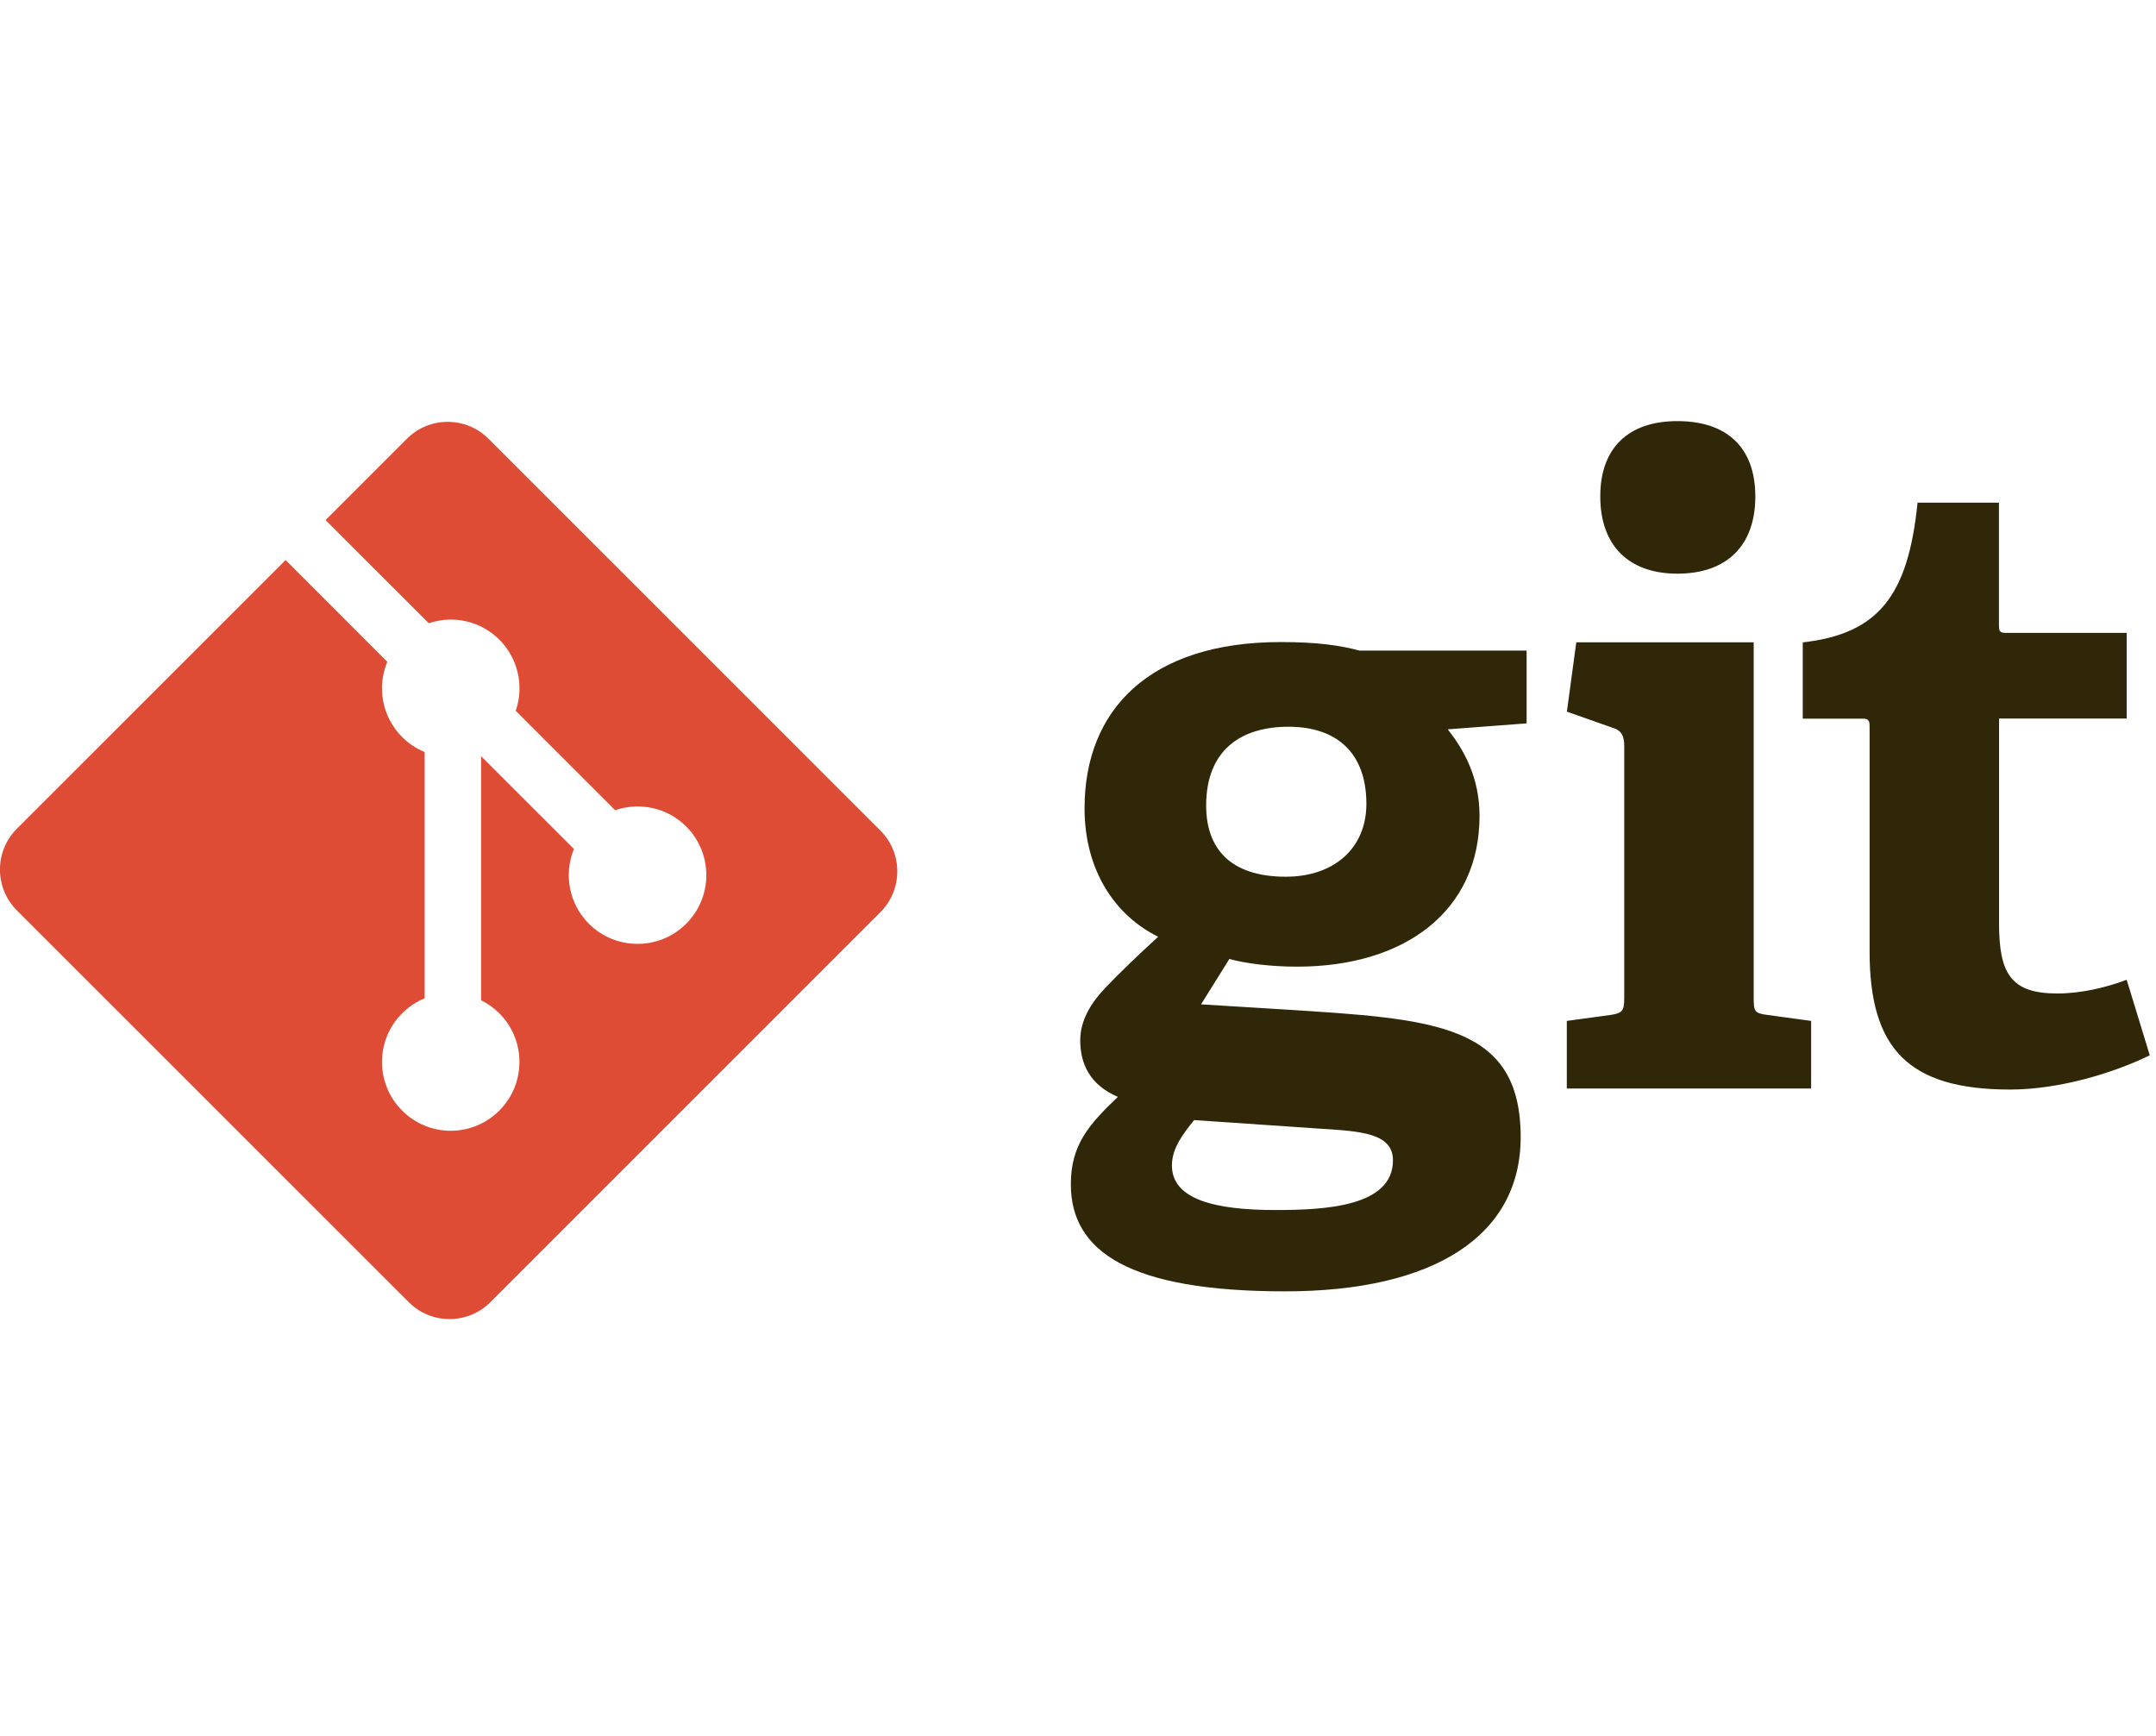
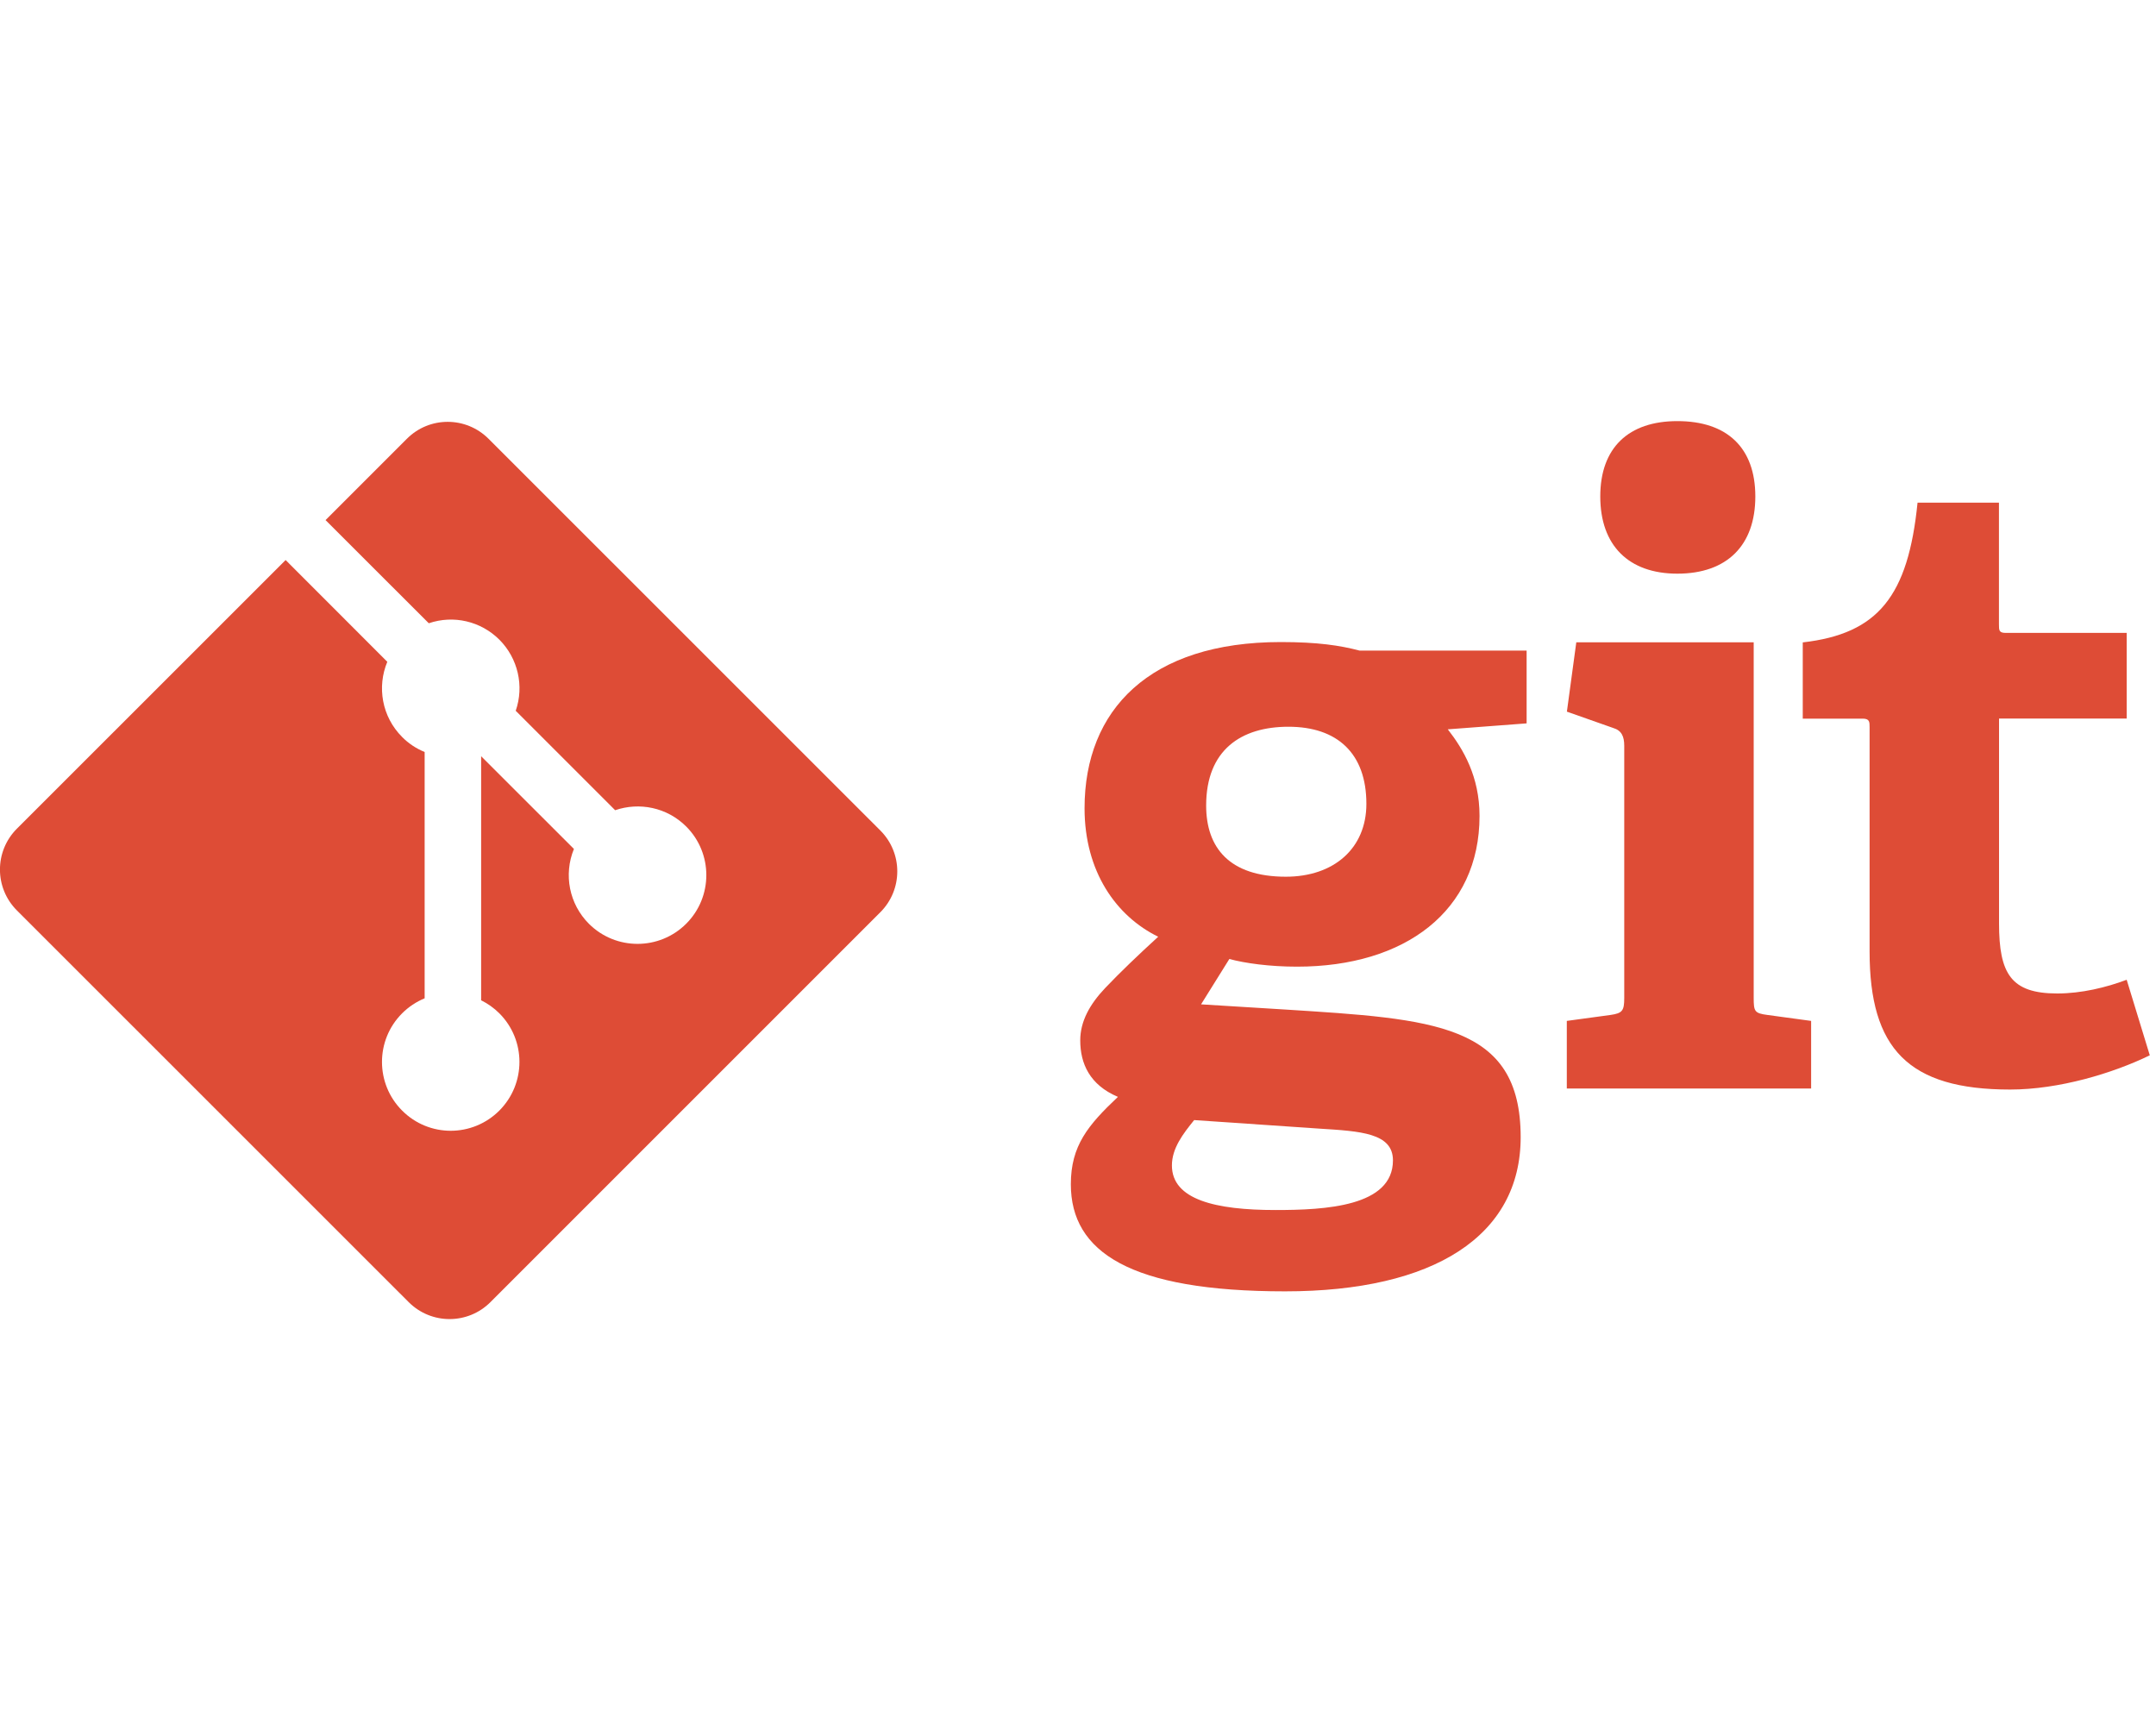
<svg xmlns="http://www.w3.org/2000/svg" version="1.1" id="Layer_1" x="0px" y="0px" viewBox="0 0 2500 2012.9" style="enable-background:new 0 0 2500 2012.9;" xml:space="preserve">
  <style type="text/css">
- 	.st0{fill:#2F2707;}
- 	.st1{fill:#DE4C36;}
+ 	.st0{fill:#DE4C36;}
</style>
-   <path class="st0" d="M1494,842.7c-54.7,0-95.4,26.8-95.4,91.4c0,48.7,26.8,82.5,92.4,82.5c55.6,0,93.4-32.8,93.4-84.5  C1584.4,873.5,1550.6,842.7,1494,842.7L1494,842.7z M1384.7,1298.8c-12.9,15.9-25.8,32.7-25.8,52.6c0,39.7,50.6,51.7,120.2,51.7  c57.6,0,136.1-4,136.1-57.6c0-31.8-37.8-33.8-85.5-36.8L1384.7,1298.8L1384.7,1298.8z M1678.8,845.7c17.9,22.9,36.8,54.7,36.8,100.4  c0,110.3-86.4,174.8-211.6,174.8c-31.8,0-60.6-4-78.5-8.9l-32.8,52.6l97.4,6c171.9,11,273.2,15.9,273.2,148  c0,114.3-100.3,178.8-273.2,178.8c-179.8,0-248.4-45.7-248.4-124.2c0-44.7,19.9-68.5,54.6-101.3c-32.8-13.9-43.7-38.7-43.7-65.5  c0-21.9,10.9-41.7,28.8-60.6c17.9-18.8,37.7-37.7,61.6-59.6c-48.7-23.8-85.4-75.5-85.4-149c0-114.2,75.5-192.7,227.5-192.7  c42.7,0,68.6,3.9,91.4,9.9h193.7v84.4L1678.8,845.7L1678.8,845.7z M1945,665.2c-56.6,0-89.4-32.8-89.4-89.5  c0-56.6,32.8-87.4,89.4-87.4c57.6,0,90.4,30.8,90.4,87.4C2035.4,632.4,2002.6,665.2,1945,665.2z M1816.8,1262.2v-78.4l50.7-6.9  c13.9-2,15.9-5,15.9-19.9V864.9c0-10.9-3-17.9-12.9-20.8l-53.6-18.9l10.9-80.4h205.7V1157c0,15.9,1,17.9,15.9,19.9l50.7,6.9v78.4  H1816.8z M2492.8,1223.7c-42.7,20.8-105.3,39.7-162,39.7c-118.2,0-162.9-47.6-162.9-160V843.2c0-6,0-9.9-8-9.9h-69.5v-88.4  c87.5-10,122.2-53.7,133.1-162h94.4V724c0,6.9,0,9.9,8,9.9H2466v99.3h-148v237.4c0,58.6,13.9,81.4,67.5,81.4  c27.9,0,56.6-6.9,80.5-15.9L2492.8,1223.7" />
-   <path class="st1" d="M1020.8,963L566.5,508.8c-26.2-26.2-68.6-26.2-94.7,0c0,0,0,0,0,0l-94.3,94.3l119.7,119.6  c28.7-9.8,60.4-2.4,81.9,19.1c21.5,21.6,28.9,53.6,18.9,82.4l115.3,115.3c27.9-9.6,60.1-3.4,82.4,18.9c31.1,31.1,31.1,81.6,0,112.7  c0,0,0,0,0,0c-31.1,31.1-81.6,31.2-112.8,0.1c-22.8-22.8-29.6-57-17.4-86.8L557.9,876.9l0,283c7.8,3.9,14.9,8.9,21.1,15.1  c31.1,31.1,31.1,81.6,0,112.8c0,0,0,0,0,0c-31.2,31.2-81.6,31.2-112.7,0c-31.1-31.1-31.2-81.6,0-112.8c7.5-7.5,16.4-13.4,26.1-17.4  V872c-9.8-4-18.7-9.9-26.1-17.4c-23.6-23.6-29.3-58.2-17.2-87.2l-117.9-118L19.6,960.9c-26.2,26.2-26.2,68.6,0,94.8c0,0,0,0,0,0  l454.3,454.2c26.2,26.2,68.6,26.2,94.8,0l452.1-452.1C1047,1031.6,1047,989.2,1020.8,963" />
+   <path class="st0" d="M1494,842.7c-54.7,0-95.4,26.8-95.4,91.4c0,48.7,26.8,82.5,92.4,82.5c55.6,0,93.4-32.8,93.4-84.5  C1584.4,873.5,1550.6,842.7,1494,842.7L1494,842.7z M1384.7,1298.8c-12.9,15.9-25.8,32.7-25.8,52.6c0,39.7,50.6,51.7,120.2,51.7  c57.6,0,136.1-4,136.1-57.6c0-31.8-37.8-33.8-85.5-36.8L1384.7,1298.8L1384.7,1298.8z M1678.8,845.7c17.9,22.9,36.8,54.7,36.8,100.4  c0,110.3-86.4,174.8-211.6,174.8c-31.8,0-60.6-4-78.5-8.9l-32.8,52.6l97.4,6c171.9,11,273.2,15.9,273.2,148  c0,114.3-100.3,178.8-273.2,178.8c-179.8,0-248.4-45.7-248.4-124.2c0-44.7,19.9-68.5,54.6-101.3c-32.8-13.9-43.7-38.7-43.7-65.5  c0-21.9,10.9-41.7,28.8-60.6c17.9-18.8,37.7-37.7,61.6-59.6c-48.7-23.8-85.4-75.5-85.4-149c0-114.2,75.5-192.7,227.5-192.7  c42.7,0,68.6,3.9,91.4,9.9h193.7v84.4L1678.8,845.7L1678.8,845.7z M1945,665.2c-56.6,0-89.4-32.8-89.4-89.5  c0-56.6,32.8-87.4,89.4-87.4c57.6,0,90.4,30.8,90.4,87.4C2035.4,632.4,2002.6,665.2,1945,665.2z M1816.8,1262.2v-78.4l50.7-6.9  c13.9-2,15.9-5,15.9-19.9V864.9c0-10.9-3-17.9-12.9-20.8l-53.6-18.9l10.9-80.4h205.7V1157c0,15.9,1,17.9,15.9,19.9l50.7,6.9v78.4  L1816.8,1262.2L1816.8,1262.2z M2492.8,1223.7c-42.7,20.8-105.3,39.7-162,39.7c-118.2,0-162.9-47.6-162.9-160V843.2c0-6,0-9.9-8-9.9  h-69.5v-88.4c87.5-10,122.2-53.7,133.1-162h94.4V724c0,6.9,0,9.9,8,9.9H2466v99.3h-148v237.4c0,58.6,13.9,81.4,67.5,81.4  c27.9,0,56.6-6.9,80.5-15.9L2492.8,1223.7" />
+   <path class="st0" d="M1020.8,963L566.5,508.8c-26.2-26.2-68.6-26.2-94.7,0l0,0l-94.3,94.3l119.7,119.6c28.7-9.8,60.4-2.4,81.9,19.1  c21.5,21.6,28.9,53.6,18.9,82.4l115.3,115.3c27.9-9.6,60.1-3.4,82.4,18.9c31.1,31.1,31.1,81.6,0,112.7l0,0  c-31.1,31.1-81.6,31.2-112.8,0.1c-22.8-22.8-29.6-57-17.4-86.8L557.9,876.9v283c7.8,3.9,14.9,8.9,21.1,15.1  c31.1,31.1,31.1,81.6,0,112.8l0,0c-31.2,31.2-81.6,31.2-112.7,0c-31.1-31.1-31.2-81.6,0-112.8c7.5-7.5,16.4-13.4,26.1-17.4V872  c-9.8-4-18.7-9.9-26.1-17.4c-23.6-23.6-29.3-58.2-17.2-87.2l-117.9-118L19.6,960.9c-26.2,26.2-26.2,68.6,0,94.8l0,0l454.3,454.2  c26.2,26.2,68.6,26.2,94.8,0l452.1-452.1C1047,1031.6,1047,989.2,1020.8,963" />
</svg>
